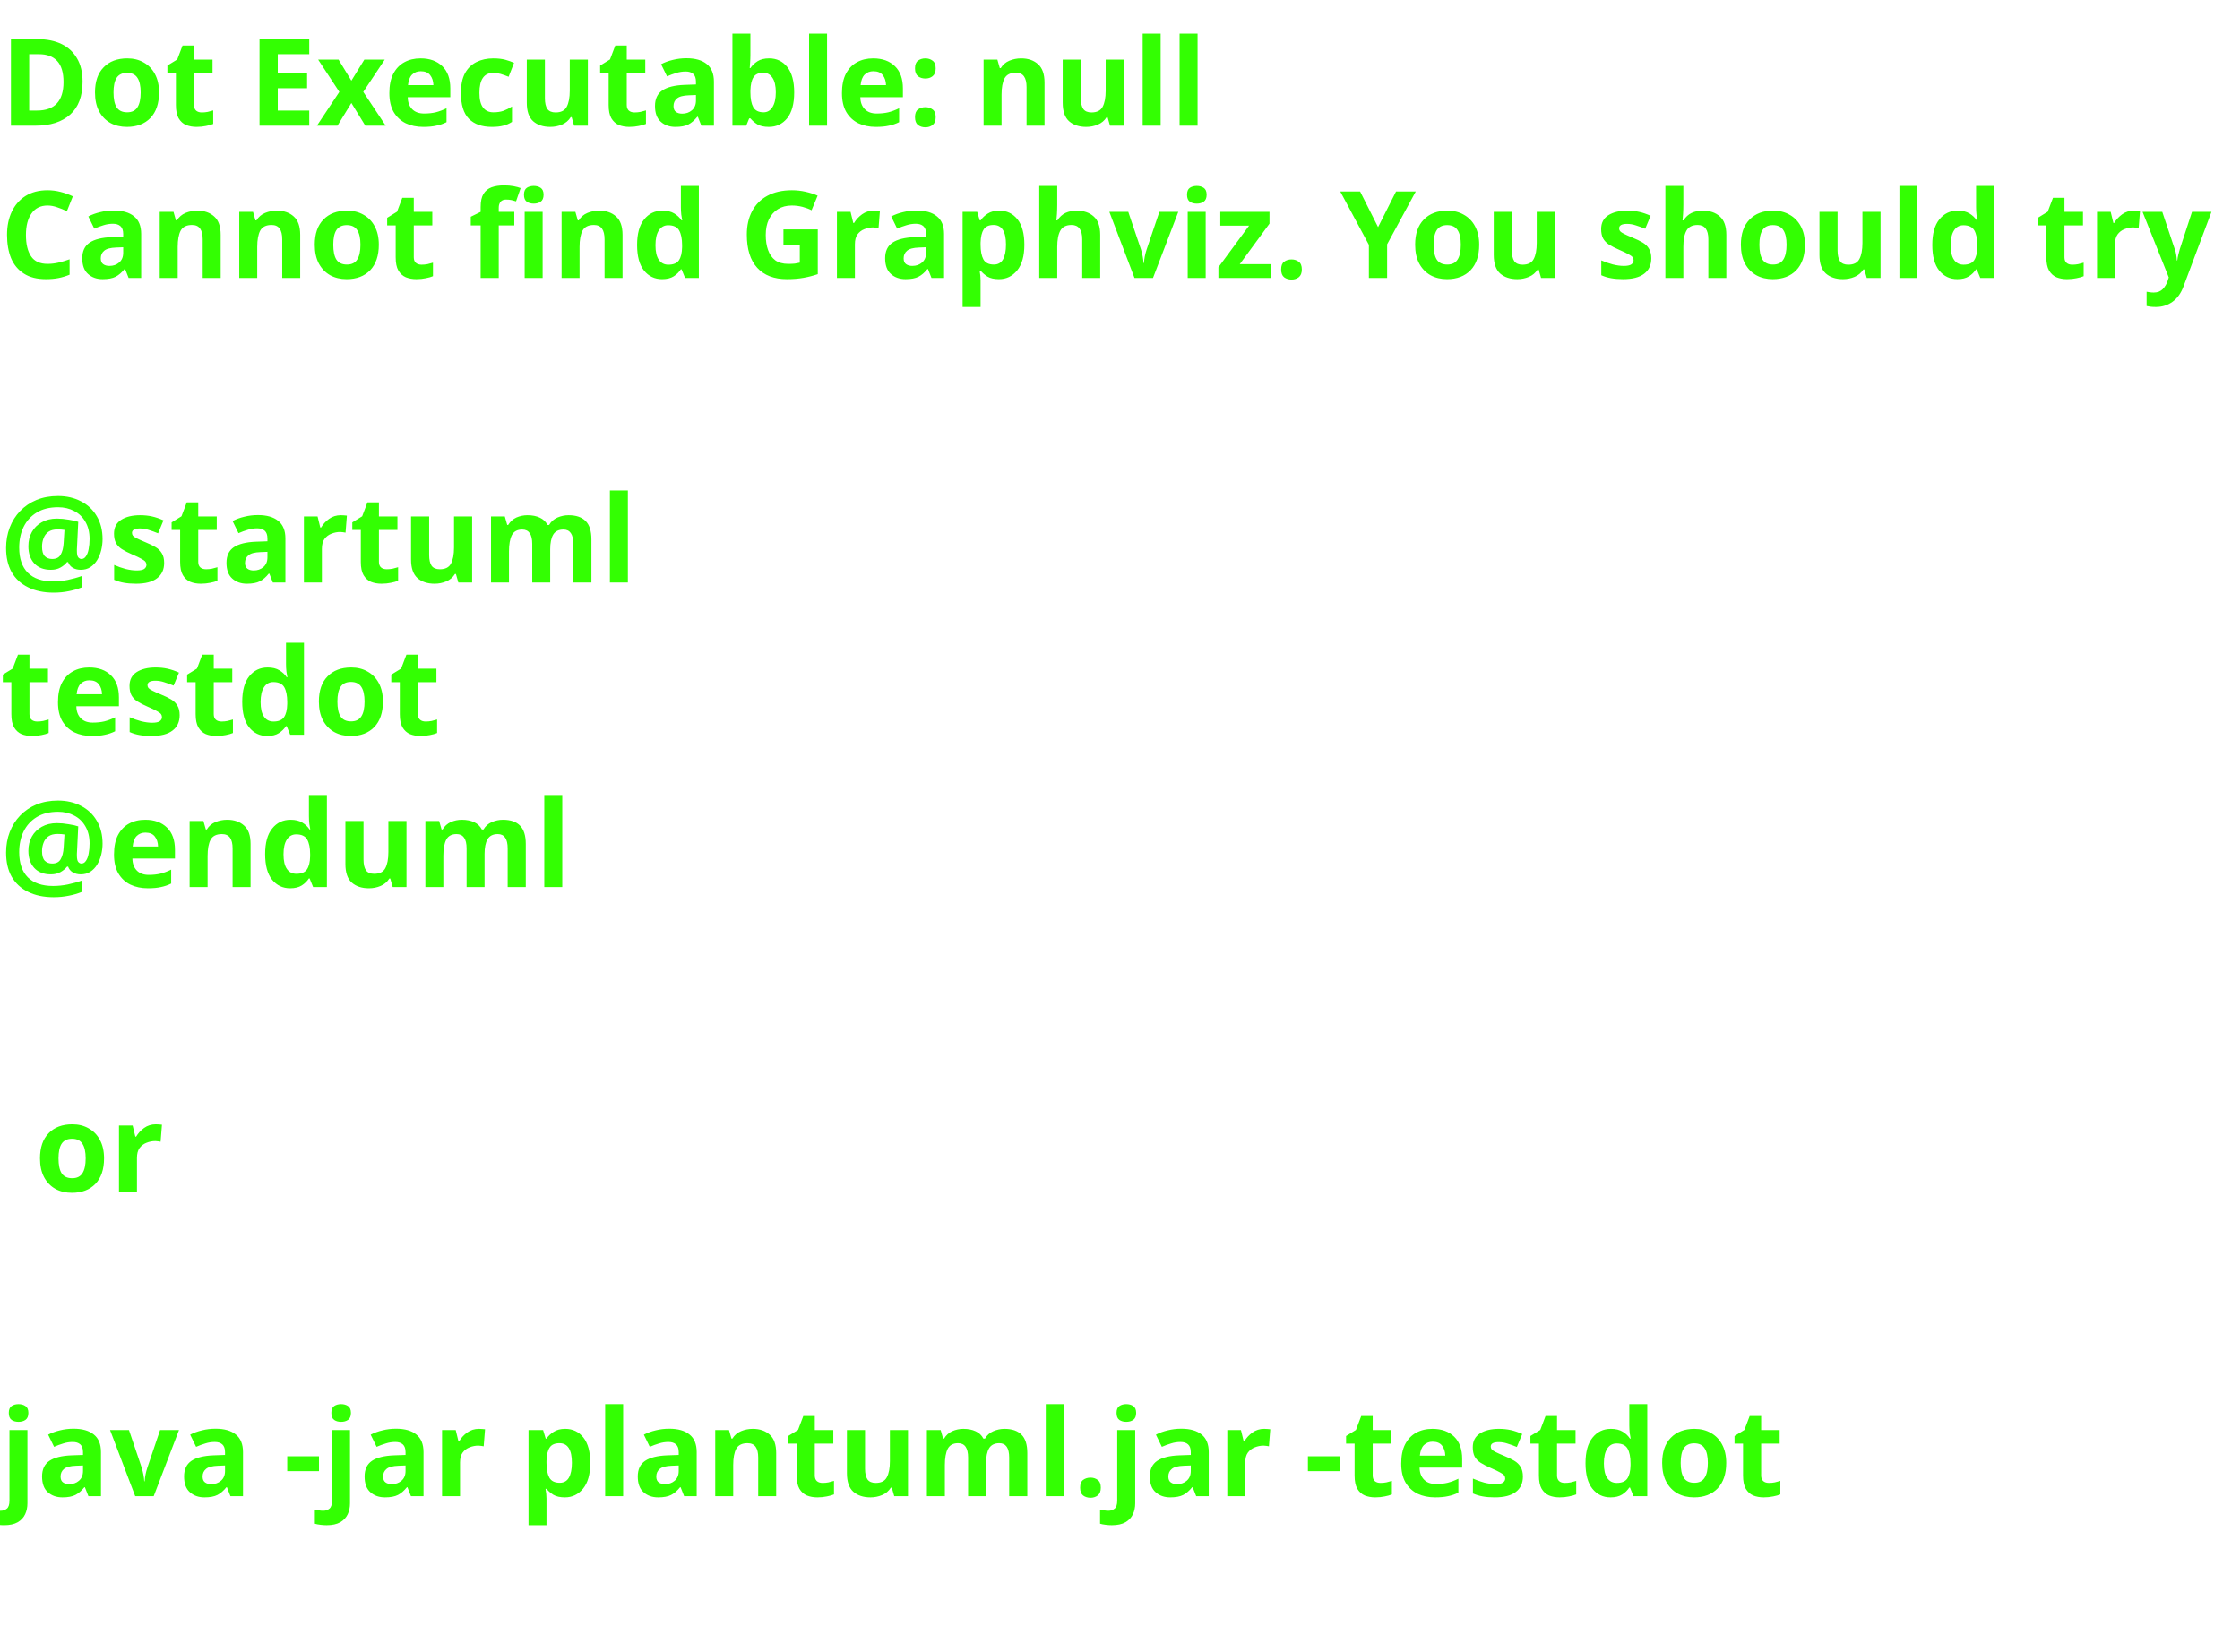
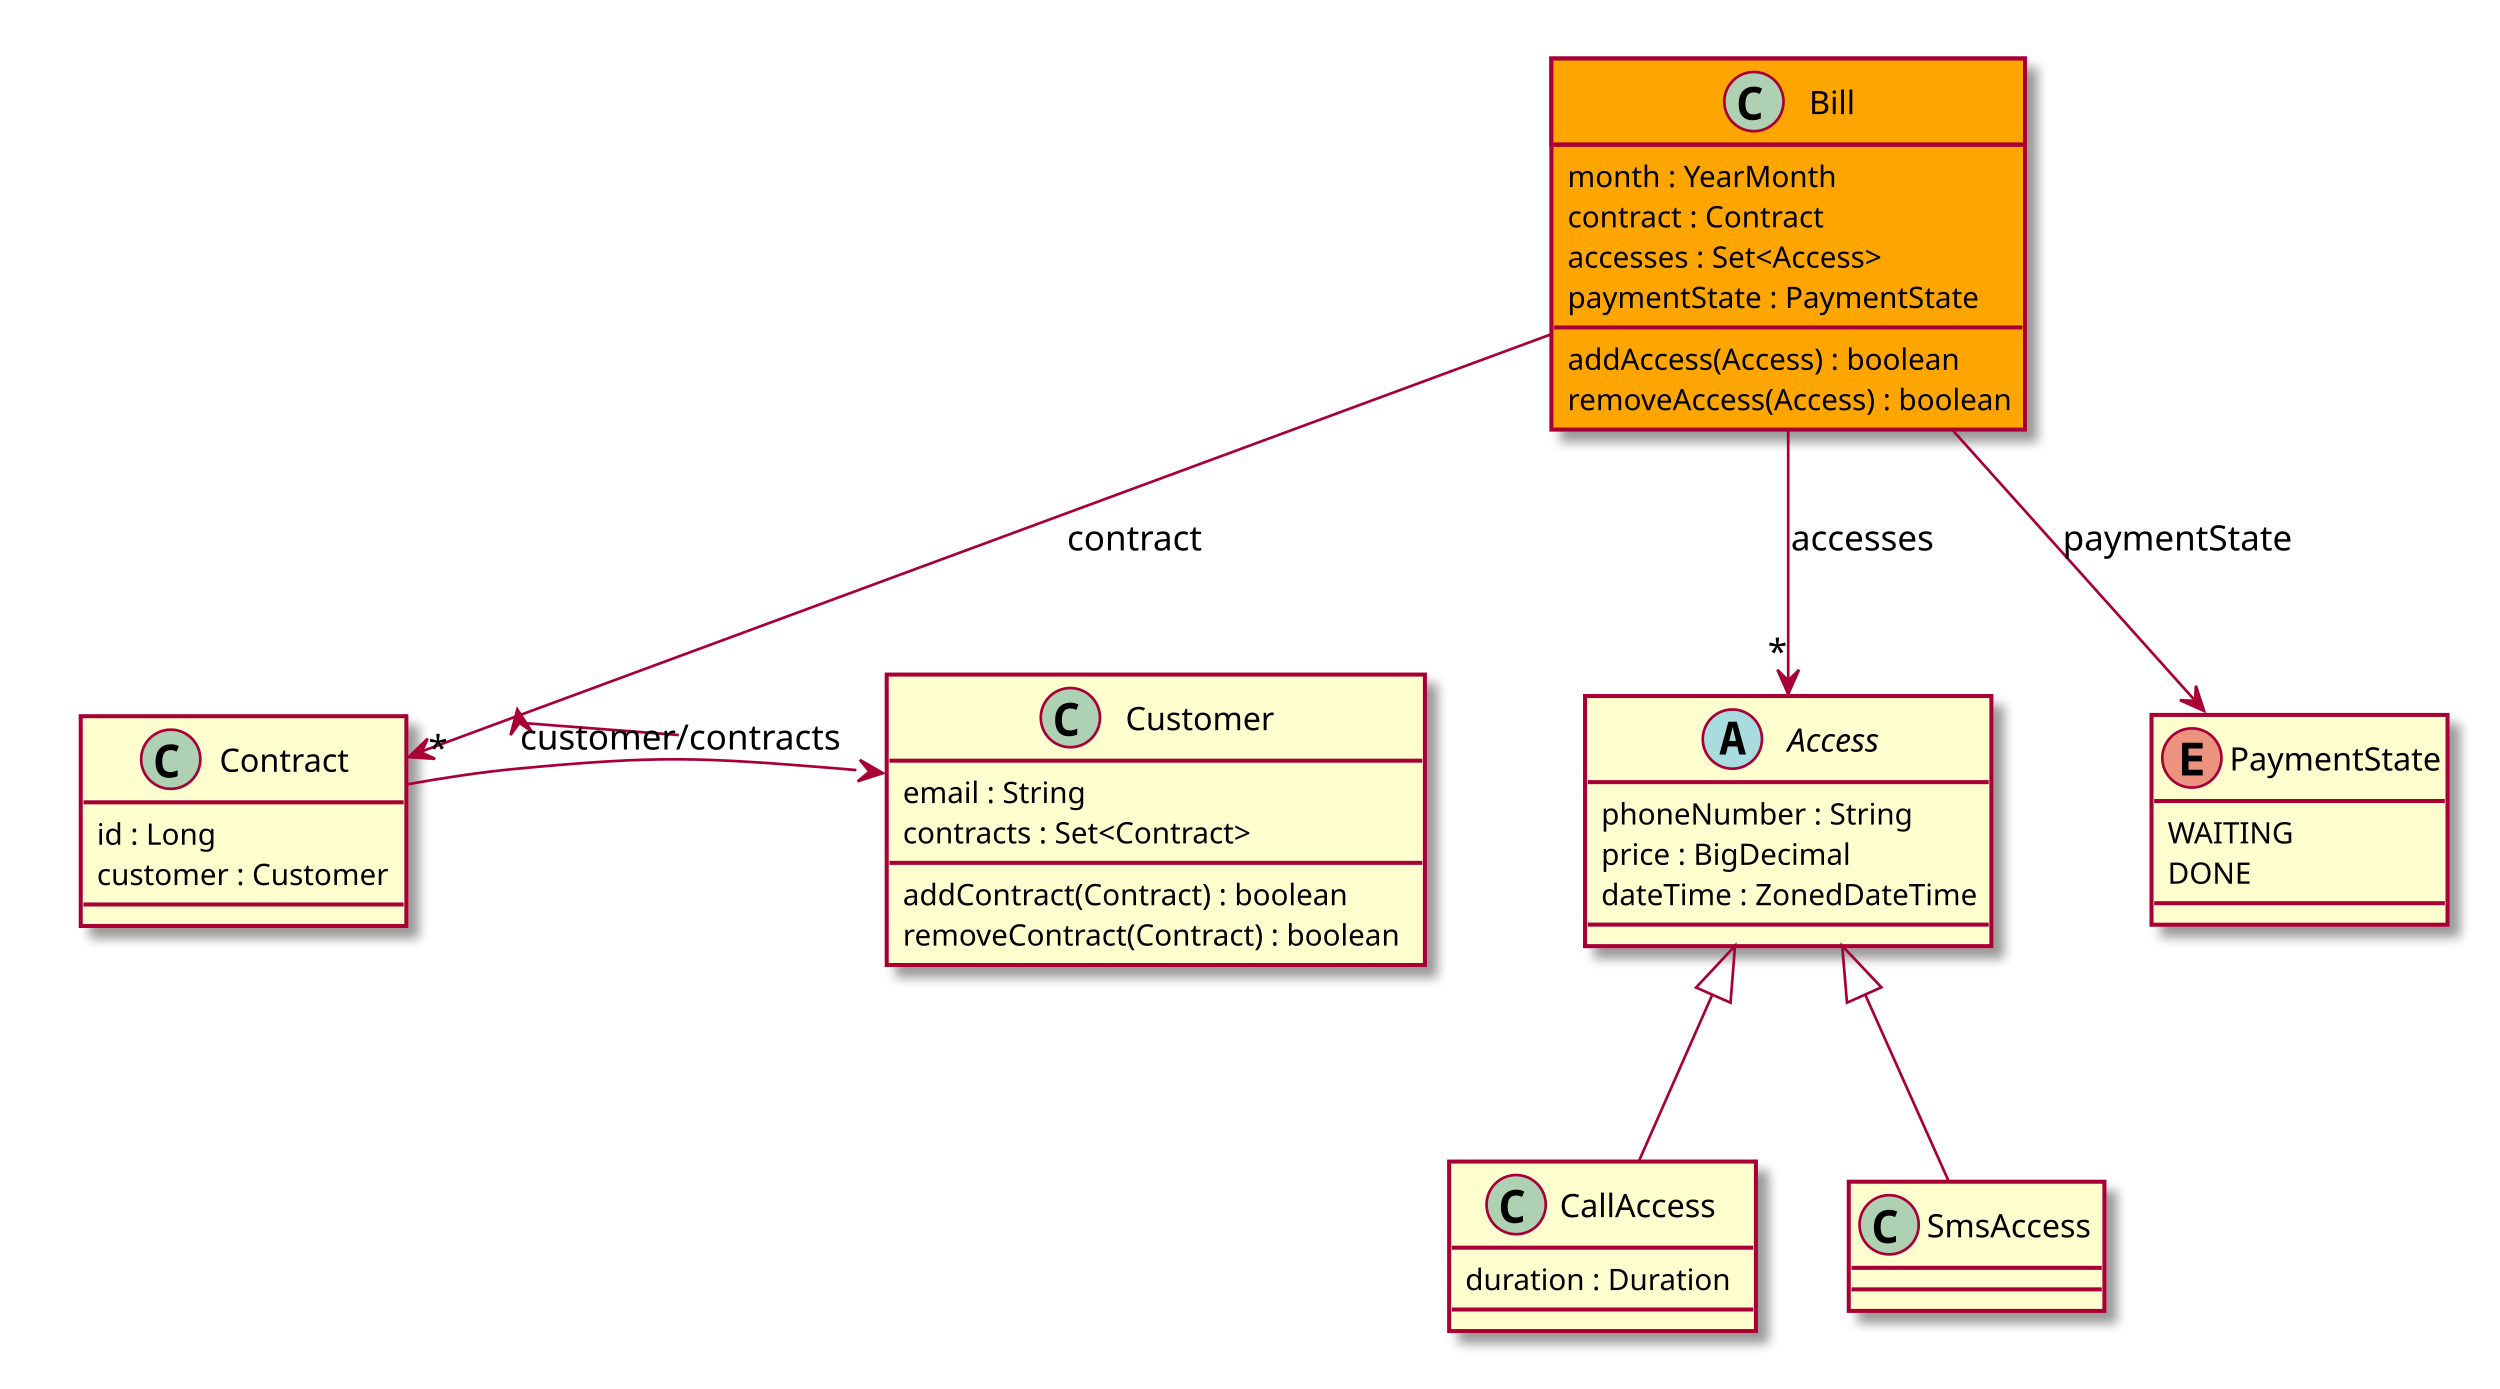
- <svg xmlns="http://www.w3.org/2000/svg" height="191px" style="width:259px;height:191px;background:#000000;" version="1.1" viewBox="0 0 259 191" width="259px">
-   <defs />
+ <svg xmlns="http://www.w3.org/2000/svg" xmlns:xlink="http://www.w3.org/1999/xlink" height="516px" style="width:929px;height:516px;" version="1.1" viewBox="0 0 929 516" width="929px">
+   <defs>
+     <filter height="300%" id="f1" width="300%" x="-1" y="-1">
+       <feGaussianBlur result="blurOut" stdDeviation="2.0" />
+       <feColorMatrix in="blurOut" result="blurOut2" type="matrix" values="0 0 0 0 0 0 0 0 0 0 0 0 0 0 0 0 0 0 .4 0" />
+       <feOffset dx="4.0" dy="4.0" in="blurOut2" result="blurOut3" />
+       <feBlend in="SourceGraphic" in2="blurOut3" mode="normal" />
+     </filter>
+   </defs>
  <g>
-     <text fill="#33FF02" font-family="sans-serif" font-size="14" font-weight="bold" lengthAdjust="spacingAndGlyphs" textLength="140" x="0" y="14.533">Dot Executable: null</text>
-     <text fill="#33FF02" font-family="sans-serif" font-size="14" font-weight="bold" lengthAdjust="spacingAndGlyphs" textLength="258" x="0" y="32.143">Cannot find Graphviz. You should try</text>
-     <text fill="#33FF02" font-family="sans-serif" font-size="14" font-weight="bold" lengthAdjust="spacingAndGlyphs" textLength="0" x="4" y="49.752" />
-     <text fill="#33FF02" font-family="sans-serif" font-size="14" font-weight="bold" lengthAdjust="spacingAndGlyphs" textLength="71" x="0" y="67.361">@startuml</text>
-     <text fill="#33FF02" font-family="sans-serif" font-size="14" font-weight="bold" lengthAdjust="spacingAndGlyphs" textLength="50" x="0" y="84.971">testdot</text>
-     <text fill="#33FF02" font-family="sans-serif" font-size="14" font-weight="bold" lengthAdjust="spacingAndGlyphs" textLength="66" x="0" y="102.58">@enduml</text>
-     <text fill="#33FF02" font-family="sans-serif" font-size="14" font-weight="bold" lengthAdjust="spacingAndGlyphs" textLength="0" x="4" y="120.189" />
-     <text fill="#33FF02" font-family="sans-serif" font-size="14" font-weight="bold" lengthAdjust="spacingAndGlyphs" textLength="15" x="4" y="137.799">or</text>
-     <text fill="#33FF02" font-family="sans-serif" font-size="14" font-weight="bold" lengthAdjust="spacingAndGlyphs" textLength="0" x="4" y="155.408" />
-     <text fill="#33FF02" font-family="sans-serif" font-size="14" font-weight="bold" lengthAdjust="spacingAndGlyphs" textLength="201" x="0" y="173.018">java -jar plantuml.jar -testdot</text>
-     <text fill="#33FF02" font-family="sans-serif" font-size="14" font-weight="bold" lengthAdjust="spacingAndGlyphs" textLength="0" x="4" y="190.627" />
+     <text fill="#888888" font-family="sans-serif" font-size="10" lengthAdjust="spacingAndGlyphs" textLength="0" x="928" y="10.69" />
+     <a target="_top" xlink:href="glossary.html#glossaryid-Access" xlink:title="Access">
+       <rect fill="#FEFECE" filter="url(#f1)" height="92.946" style="stroke: #A80036; stroke-width: 1.5;" width="151" x="589" y="258.64" />
+       <ellipse cx="643.75" cy="274.64" fill="#A9DCDF" rx="11" ry="11" style="stroke: #A80036; stroke-width: 1.0;" />
+       <path d="M638.922,280.39 L642.266,268.202 L645.406,268.202 L648.781,280.39 L646.312,280.39 L645.578,277.374 L642.062,277.374 L641.312,280.39 L638.922,280.39 Z M643.328,272.343 L642.578,275.343 L645.094,275.343 L644.375,272.343 Q644.234,271.765 644.109,271.218 Q643.984,270.656 643.844,270.077 Q643.734,270.656 643.594,271.218 Q643.453,271.765 643.328,272.343 Z " />
+       <text fill="#000000" font-family="sans-serif" font-size="12" font-style="italic" lengthAdjust="spacingAndGlyphs" textLength="33" x="664.25" y="279.296">Access</text>
+       <line style="stroke: #A80036; stroke-width: 1.5;" x1="590" x2="739" y1="290.64" y2="290.64" />
+     </a>
+     <a target="_top" xlink:href="glossary.html#glossaryid-Access_phoneNumber" xlink:title="phoneNumber">
+       <text fill="#000000" font-family="sans-serif" font-size="11" lengthAdjust="spacingAndGlyphs" textLength="118" x="595" y="306.399">phoneNumber : String</text>
+     </a>
+     <a target="_top" xlink:href="glossary.html#glossaryid-Access_price" xlink:title="price">
+       <text fill="#000000" font-family="sans-serif" font-size="11" lengthAdjust="spacingAndGlyphs" textLength="93" x="595" y="321.381">price : BigDecimal</text>
+     </a>
+     <a target="_top" xlink:href="glossary.html#glossaryid-Access_dateTime" xlink:title="dateTime">
+       <text fill="#000000" font-family="sans-serif" font-size="11" lengthAdjust="spacingAndGlyphs" textLength="139" x="595" y="336.363">dateTime : ZonedDateTime</text>
+     </a>
+     <line style="stroke: #A80036; stroke-width: 1.5;" x1="590" x2="739" y1="343.586" y2="343.586" />
+     <a target="_top" xlink:href="glossary.html#glossaryid-Bill" xlink:title="Bill">
+       <rect fill="#FFA500" filter="url(#f1)" height="137.891" style="stroke: #A80036; stroke-width: 1.5;" width="176" x="576.5" y="21.75" />
+       <rect fill="#FFA500" height="32" style="stroke: #A80036; stroke-width: 1.5;" width="176" x="576.5" y="21.75" />
+       <ellipse cx="651.75" cy="37.75" fill="#ADD1B2" rx="11" ry="11" style="stroke: #A80036; stroke-width: 1.0;" />
+       <path d="M651.219,44.672 Q649.469,44.672 648.328,43.938 Q647.203,43.188 646.641,41.844 Q646.094,40.484 646.094,38.688 Q646.094,36.656 646.75,35.203 Q647.406,33.75 648.688,32.969 Q649.969,32.188 651.844,32.188 Q652.734,32.188 653.406,32.375 Q654.078,32.547 654.766,32.891 L653.953,34.906 Q653.328,34.594 652.781,34.469 Q652.25,34.344 651.766,34.344 Q650.594,34.344 649.891,34.875 Q649.188,35.406 648.891,36.359 Q648.594,37.312 648.594,38.578 Q648.594,40.594 649.312,41.562 Q650.031,42.516 651.625,42.516 Q652.219,42.516 652.844,42.359 Q653.469,42.203 654.297,41.828 L654.297,44.047 Q653.562,44.359 652.766,44.516 Q651.984,44.672 651.219,44.672 Z " />
+       <text fill="#000000" font-family="sans-serif" font-size="12" lengthAdjust="spacingAndGlyphs" textLength="17" x="672.25" y="42.406">Bill</text>
+       <line style="stroke: #A80036; stroke-width: 1.5;" x1="577.5" x2="751.5" y1="53.75" y2="53.75" />
+     </a>
+     <a target="_top" xlink:href="glossary.html#glossaryid-Bill_month" xlink:title="month">
+       <text fill="#000000" font-family="sans-serif" font-size="11" lengthAdjust="spacingAndGlyphs" textLength="102" x="582.5" y="69.509">month : YearMonth</text>
+     </a>
+     <a target="_top" xlink:href="glossary.html#glossaryid-Bill_contract" xlink:title="contract">
+       <text fill="#000000" font-family="sans-serif" font-size="11" lengthAdjust="spacingAndGlyphs" textLength="97" x="582.5" y="84.491">contract : Contract</text>
+     </a>
+     <a target="_top" xlink:href="glossary.html#glossaryid-Bill_accesses" xlink:title="accesses">
+       <text fill="#000000" font-family="sans-serif" font-size="11" lengthAdjust="spacingAndGlyphs" textLength="113" x="582.5" y="99.473">accesses : Set&lt;Access&gt;</text>
+     </a>
+     <a target="_top" xlink:href="glossary.html#glossaryid-Bill_paymentState" xlink:title="paymentState">
+       <text fill="#000000" font-family="sans-serif" font-size="11" lengthAdjust="spacingAndGlyphs" textLength="153" x="582.5" y="114.455">paymentState : PaymentState</text>
+     </a>
+     <line style="stroke: #A80036; stroke-width: 1.5;" x1="577.5" x2="751.5" y1="121.677" y2="121.677" />
+     <text fill="#000000" font-family="sans-serif" font-size="11" lengthAdjust="spacingAndGlyphs" textLength="144" x="582.5" y="137.436">addAccess(Access) : boolean</text>
+     <text fill="#000000" font-family="sans-serif" font-size="11" lengthAdjust="spacingAndGlyphs" textLength="164" x="582.5" y="152.418">removeAccess(Access) : boolean</text>
+     <a target="_top" xlink:href="glossary.html#glossaryid-CallAccess" xlink:title="CallAccess">
+       <rect fill="#FEFECE" filter="url(#f1)" height="62.982" style="stroke: #A80036; stroke-width: 1.5;" width="114" x="538.5" y="431.64" />
+       <ellipse cx="563.4" cy="447.64" fill="#ADD1B2" rx="11" ry="11" style="stroke: #A80036; stroke-width: 1.0;" />
+       <path d="M562.869,454.562 Q561.119,454.562 559.978,453.827 Q558.853,453.077 558.291,451.734 Q557.744,450.374 557.744,448.577 Q557.744,446.546 558.4,445.093 Q559.056,443.64 560.337,442.859 Q561.619,442.077 563.494,442.077 Q564.384,442.077 565.056,442.265 Q565.728,442.437 566.416,442.781 L565.603,444.796 Q564.978,444.484 564.431,444.359 Q563.9,444.234 563.416,444.234 Q562.244,444.234 561.541,444.765 Q560.837,445.296 560.541,446.249 Q560.244,447.202 560.244,448.468 Q560.244,450.484 560.962,451.452 Q561.681,452.406 563.275,452.406 Q563.869,452.406 564.494,452.249 Q565.119,452.093 565.947,451.718 L565.947,453.937 Q565.212,454.249 564.416,454.406 Q563.634,454.562 562.869,454.562 Z " />
+       <text fill="#000000" font-family="sans-serif" font-size="12" lengthAdjust="spacingAndGlyphs" textLength="60" x="579.6" y="452.296">CallAccess</text>
+       <line style="stroke: #A80036; stroke-width: 1.5;" x1="539.5" x2="651.5" y1="463.64" y2="463.64" />
+     </a>
+     <a target="_top" xlink:href="glossary.html#glossaryid-CallAccess_duration" xlink:title="duration">
+       <text fill="#000000" font-family="sans-serif" font-size="11" lengthAdjust="spacingAndGlyphs" textLength="102" x="544.5" y="479.399">duration : Duration</text>
+     </a>
+     <line style="stroke: #A80036; stroke-width: 1.5;" x1="539.5" x2="651.5" y1="486.622" y2="486.622" />
+     <a target="_top" xlink:href="glossary.html#glossaryid-Contract" xlink:title="Contract">
+       <rect fill="#FEFECE" filter="url(#f1)" height="77.964" style="stroke: #A80036; stroke-width: 1.5;" width="121" x="30" y="266.14" />
+       <ellipse cx="63.45" cy="282.14" fill="#ADD1B2" rx="11" ry="11" style="stroke: #A80036; stroke-width: 1.0;" />
+       <path d="M62.919,289.062 Q61.169,289.062 60.028,288.327 Q58.903,287.577 58.341,286.234 Q57.794,284.874 57.794,283.077 Q57.794,281.046 58.45,279.593 Q59.106,278.14 60.388,277.359 Q61.669,276.577 63.544,276.577 Q64.434,276.577 65.106,276.765 Q65.778,276.937 66.466,277.281 L65.653,279.296 Q65.028,278.984 64.481,278.859 Q63.95,278.734 63.466,278.734 Q62.294,278.734 61.591,279.265 Q60.888,279.796 60.591,280.749 Q60.294,281.702 60.294,282.968 Q60.294,284.984 61.013,285.952 Q61.731,286.906 63.325,286.906 Q63.919,286.906 64.544,286.749 Q65.169,286.593 65.997,286.218 L65.997,288.437 Q65.263,288.749 64.466,288.906 Q63.684,289.062 62.919,289.062 Z " />
+       <text fill="#000000" font-family="sans-serif" font-size="12" lengthAdjust="spacingAndGlyphs" textLength="48" x="81.55" y="286.796">Contract</text>
+       <line style="stroke: #A80036; stroke-width: 1.5;" x1="31" x2="150" y1="298.14" y2="298.14" />
+     </a>
+     <a target="_top" xlink:href="glossary.html#glossaryid-Contract_id" xlink:title="id">
+       <text fill="#000000" font-family="sans-serif" font-size="11" lengthAdjust="spacingAndGlyphs" textLength="46" x="36" y="313.899">id : Long</text>
+     </a>
+     <a target="_top" xlink:href="glossary.html#glossaryid-Contract_customer" xlink:title="customer">
+       <text fill="#000000" font-family="sans-serif" font-size="11" lengthAdjust="spacingAndGlyphs" textLength="109" x="36" y="328.881">customer : Customer</text>
+     </a>
+     <line style="stroke: #A80036; stroke-width: 1.5;" x1="31" x2="150" y1="336.104" y2="336.104" />
+     <a target="_top" xlink:href="glossary.html#glossaryid-Customer" xlink:title="Customer">
+       <rect fill="#FEFECE" filter="url(#f1)" height="107.928" style="stroke: #A80036; stroke-width: 1.5;" width="200" x="329.5" y="250.67" />
+       <ellipse cx="397.75" cy="266.67" fill="#ADD1B2" rx="11" ry="11" style="stroke: #A80036; stroke-width: 1.0;" />
+       <path d="M397.219,273.592 Q395.469,273.592 394.328,272.858 Q393.203,272.108 392.641,270.764 Q392.094,269.404 392.094,267.608 Q392.094,265.576 392.75,264.123 Q393.406,262.67 394.688,261.889 Q395.969,261.108 397.844,261.108 Q398.734,261.108 399.406,261.295 Q400.078,261.467 400.766,261.811 L399.953,263.826 Q399.328,263.514 398.781,263.389 Q398.25,263.264 397.766,263.264 Q396.594,263.264 395.891,263.795 Q395.188,264.326 394.891,265.279 Q394.594,266.233 394.594,267.498 Q394.594,269.514 395.312,270.483 Q396.031,271.436 397.625,271.436 Q398.219,271.436 398.844,271.279 Q399.469,271.123 400.297,270.748 L400.297,272.967 Q399.562,273.279 398.766,273.436 Q397.984,273.592 397.219,273.592 Z " />
+       <text fill="#000000" font-family="sans-serif" font-size="12" lengthAdjust="spacingAndGlyphs" textLength="55" x="418.25" y="271.326">Customer</text>
+       <line style="stroke: #A80036; stroke-width: 1.5;" x1="330.5" x2="528.5" y1="282.67" y2="282.67" />
+     </a>
+     <a target="_top" xlink:href="glossary.html#glossaryid-Customer_email" xlink:title="email">
+       <text fill="#000000" font-family="sans-serif" font-size="11" lengthAdjust="spacingAndGlyphs" textLength="69" x="335.5" y="298.429">email : String</text>
+     </a>
+     <a target="_top" xlink:href="glossary.html#glossaryid-Customer_contracts" xlink:title="contracts">
+       <text fill="#000000" font-family="sans-serif" font-size="11" lengthAdjust="spacingAndGlyphs" textLength="130" x="335.5" y="313.411">contracts : Set&lt;Contract&gt;</text>
+     </a>
+     <line style="stroke: #A80036; stroke-width: 1.5;" x1="330.5" x2="528.5" y1="320.634" y2="320.634" />
+     <text fill="#000000" font-family="sans-serif" font-size="11" lengthAdjust="spacingAndGlyphs" textLength="168" x="335.5" y="336.393">addContract(Contract) : boolean</text>
+     <text fill="#000000" font-family="sans-serif" font-size="11" lengthAdjust="spacingAndGlyphs" textLength="188" x="335.5" y="351.375">removeContract(Contract) : boolean</text>
+     <a target="_top" xlink:href="glossary.html#glossaryid-PaymentState" xlink:title="PaymentState">
+       <rect fill="#FEFECE" filter="url(#f1)" height="77.964" style="stroke: #A80036; stroke-width: 1.5;" width="110" x="799.5" y="265.66" />
+       <ellipse cx="814.5" cy="281.66" fill="#EB937F" rx="11" ry="11" style="stroke: #A80036; stroke-width: 1.0;" />
+       <path d="M810.859,288.16 L810.859,276.019 L818.516,276.019 L818.516,278.144 L813.234,278.144 L813.234,280.801 L818.25,280.801 L818.25,282.926 L813.234,282.926 L813.234,286.035 L818.516,286.035 L818.516,288.16 L810.859,288.16 Z " />
+       <text fill="#000000" font-family="sans-serif" font-size="12" lengthAdjust="spacingAndGlyphs" textLength="78" x="828.5" y="286.316">PaymentState</text>
+       <line style="stroke: #A80036; stroke-width: 1.5;" x1="800.5" x2="908.5" y1="297.66" y2="297.66" />
+     </a>
+     <a target="_top" xlink:href="glossary.html#glossaryid-PaymentState_WAITING" xlink:title="WAITING">
+       <text fill="#000000" font-family="sans-serif" font-size="11" lengthAdjust="spacingAndGlyphs" textLength="47" x="805.5" y="313.419">WAITING</text>
+     </a>
+     <a target="_top" xlink:href="glossary.html#glossaryid-PaymentState_DONE" xlink:title="DONE">
+       <text fill="#000000" font-family="sans-serif" font-size="11" lengthAdjust="spacingAndGlyphs" textLength="31" x="805.5" y="328.401">DONE</text>
+     </a>
+     <line style="stroke: #A80036; stroke-width: 1.5;" x1="800.5" x2="908.5" y1="335.624" y2="335.624" />
+     <a target="_top" xlink:href="glossary.html#glossaryid-SmsAccess" xlink:title="SmsAccess">
+       <rect fill="#FEFECE" filter="url(#f1)" height="48" style="stroke: #A80036; stroke-width: 1.5;" width="95" x="687" y="439.13" />
+       <ellipse cx="702" cy="455.13" fill="#ADD1B2" rx="11" ry="11" style="stroke: #A80036; stroke-width: 1.0;" />
+       <path d="M701.469,462.052 Q699.719,462.052 698.578,461.317 Q697.453,460.567 696.891,459.224 Q696.344,457.864 696.344,456.067 Q696.344,454.036 697,452.583 Q697.656,451.13 698.938,450.349 Q700.219,449.567 702.094,449.567 Q702.984,449.567 703.656,449.755 Q704.328,449.927 705.016,450.271 L704.203,452.286 Q703.578,451.974 703.031,451.849 Q702.5,451.724 702.016,451.724 Q700.844,451.724 700.141,452.255 Q699.438,452.786 699.141,453.739 Q698.844,454.692 698.844,455.958 Q698.844,457.974 699.562,458.942 Q700.281,459.896 701.875,459.896 Q702.469,459.896 703.094,459.739 Q703.719,459.583 704.547,459.208 L704.547,461.427 Q703.812,461.739 703.016,461.896 Q702.234,462.052 701.469,462.052 Z " />
+       <text fill="#000000" font-family="sans-serif" font-size="12" lengthAdjust="spacingAndGlyphs" textLength="63" x="716" y="459.786">SmsAccess</text>
+       <line style="stroke: #A80036; stroke-width: 1.5;" x1="688" x2="781" y1="471.13" y2="471.13" />
+       <line style="stroke: #A80036; stroke-width: 1.5;" x1="688" x2="781" y1="479.13" y2="479.13" />
+     </a>
+     <path d="M636.37,369.44 C626.98,390.74 616.93,413.53 609.15,431.17 " fill="none" style="stroke: #A80036; stroke-width: 1.0;" />
+     <polygon fill="none" points="630.25,366.96,644.73,351.48,643.06,372.61,630.25,366.96" style="stroke: #A80036; stroke-width: 1.0;" />
+     <path d="M693.1,369.58 C704.09,394.15 715.95,420.67 724.15,439 " fill="none" style="stroke: #A80036; stroke-width: 1.0;" />
+     <polygon fill="none" points="686.34,372.6,684.56,351.48,699.12,366.88,686.34,372.6" style="stroke: #A80036; stroke-width: 1.0;" />
+     <path d="M664.5,159.92 C664.5,190.2 664.5,225.2 664.5,253.09 " fill="none" style="stroke: #A80036; stroke-width: 1.0;" />
+     <polygon fill="#A80036" points="664.5,257.92,668.5,248.92,664.5,252.92,660.5,248.92,664.5,257.92" style="stroke: #A80036; stroke-width: 1.0;" />
+     <text fill="#000000" font-family="sans-serif" font-size="13" lengthAdjust="spacingAndGlyphs" textLength="51" x="665.5" y="204.537">accesses</text>
+     <text fill="#000000" font-family="sans-serif" font-size="13" lengthAdjust="spacingAndGlyphs" textLength="7" x="656.92" y="246.817">*</text>
+     <path d="M576.07,124.34 C460.21,167.12 259.68,241.17 156.32,279.34 " fill="none" style="stroke: #A80036; stroke-width: 1.0;" />
+     <polygon fill="#A80036" points="151.86,281.35,161.688,281.988,156.551,279.62,158.919,274.482,151.86,281.35" style="stroke: #A80036; stroke-width: 1.0;" />
+     <text fill="#000000" font-family="sans-serif" font-size="13" lengthAdjust="spacingAndGlyphs" textLength="50" x="396.5" y="204.537">contract</text>
+     <path d="M725.66,159.92 C755.44,193.14 790.32,232.05 816.27,261 " fill="none" style="stroke: #A80036; stroke-width: 1.0;" />
+     <polygon fill="#A80036" points="819.04,264.19,815.992,254.825,815.695,260.474,810.046,260.176,819.04,264.19" style="stroke: #A80036; stroke-width: 1.0;" />
+     <text fill="#000000" font-family="sans-serif" font-size="13" lengthAdjust="spacingAndGlyphs" textLength="85" x="766.5" y="204.537">paymentState</text>
+     <path d="M150.91,291.53 C164.43,289.08 178.78,286.9 192.25,285.64 C245.35,280.67 259.09,281.32 312.25,285.64 C314.23,285.8 316.22,285.97 318.23,286.16 " fill="none" style="stroke: #A80036; stroke-width: 1.0;" />
+     <polygon fill="#A80036" points="328.07,287.3,319.543,282.371,323.098,286.771,318.697,290.326,328.07,287.3" style="stroke: #A80036; stroke-width: 1.0;" />
+     <polygon fill="#A80036" points="192.25,263.64,189.707,273.155,193.032,268.579,197.608,271.904,192.25,263.64" style="stroke: #A80036; stroke-width: 1.0;" />
+     <line style="stroke: #A80036; stroke-width: 1.0;" x1="193.032" x2="252.25" y1="268.579" y2="273.14" />
+     <text fill="#000000" font-family="sans-serif" font-size="13" lengthAdjust="spacingAndGlyphs" textLength="118" x="193.25" y="278.537">customer/contracts</text>
+     <text fill="#000000" font-family="sans-serif" font-size="13" lengthAdjust="spacingAndGlyphs" textLength="7" x="159.205" y="282.585">*</text>
+     <text fill="#888888" font-family="sans-serif" font-size="10" lengthAdjust="spacingAndGlyphs" textLength="0" x="465.5" y="515.31" />
  </g>
</svg>
